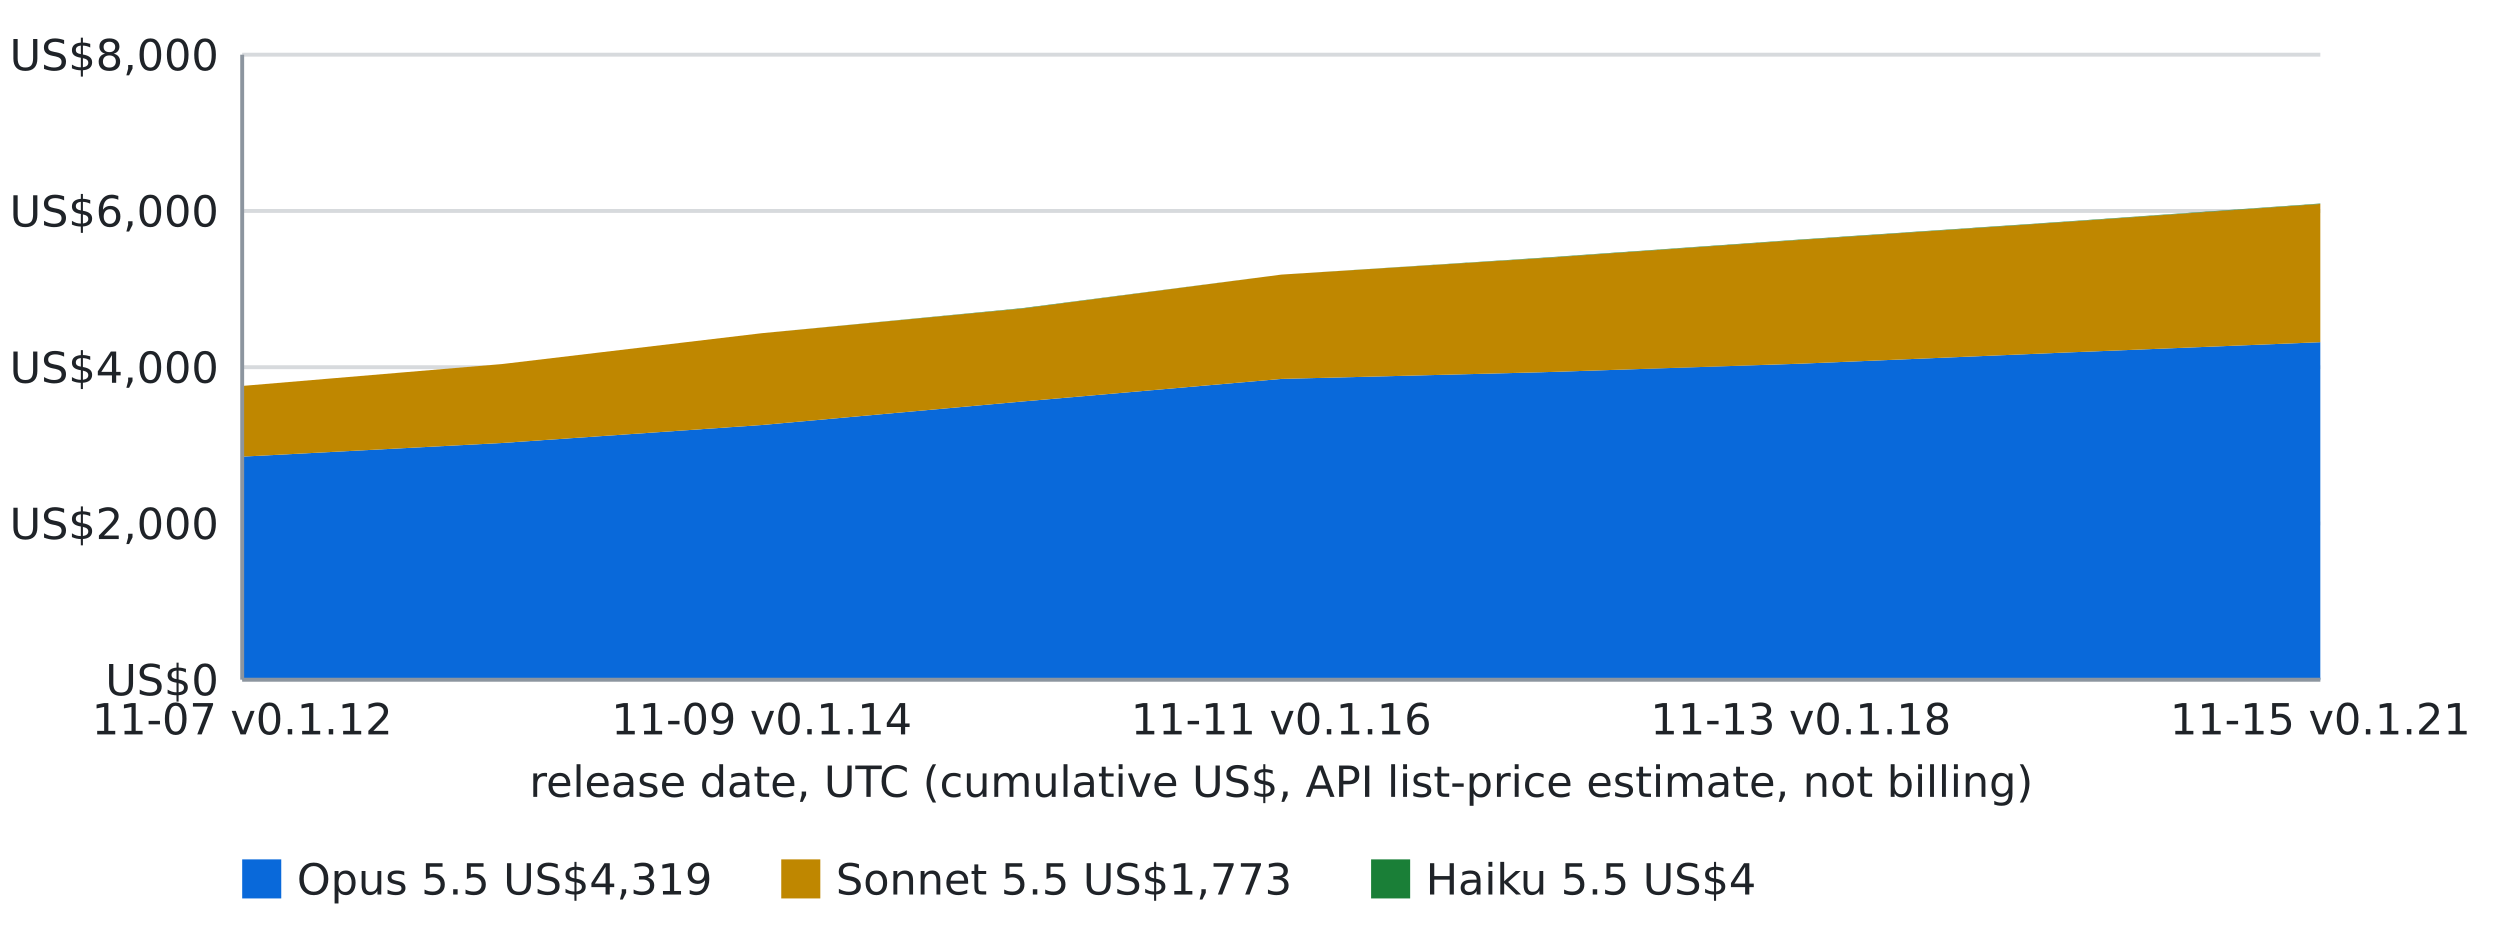
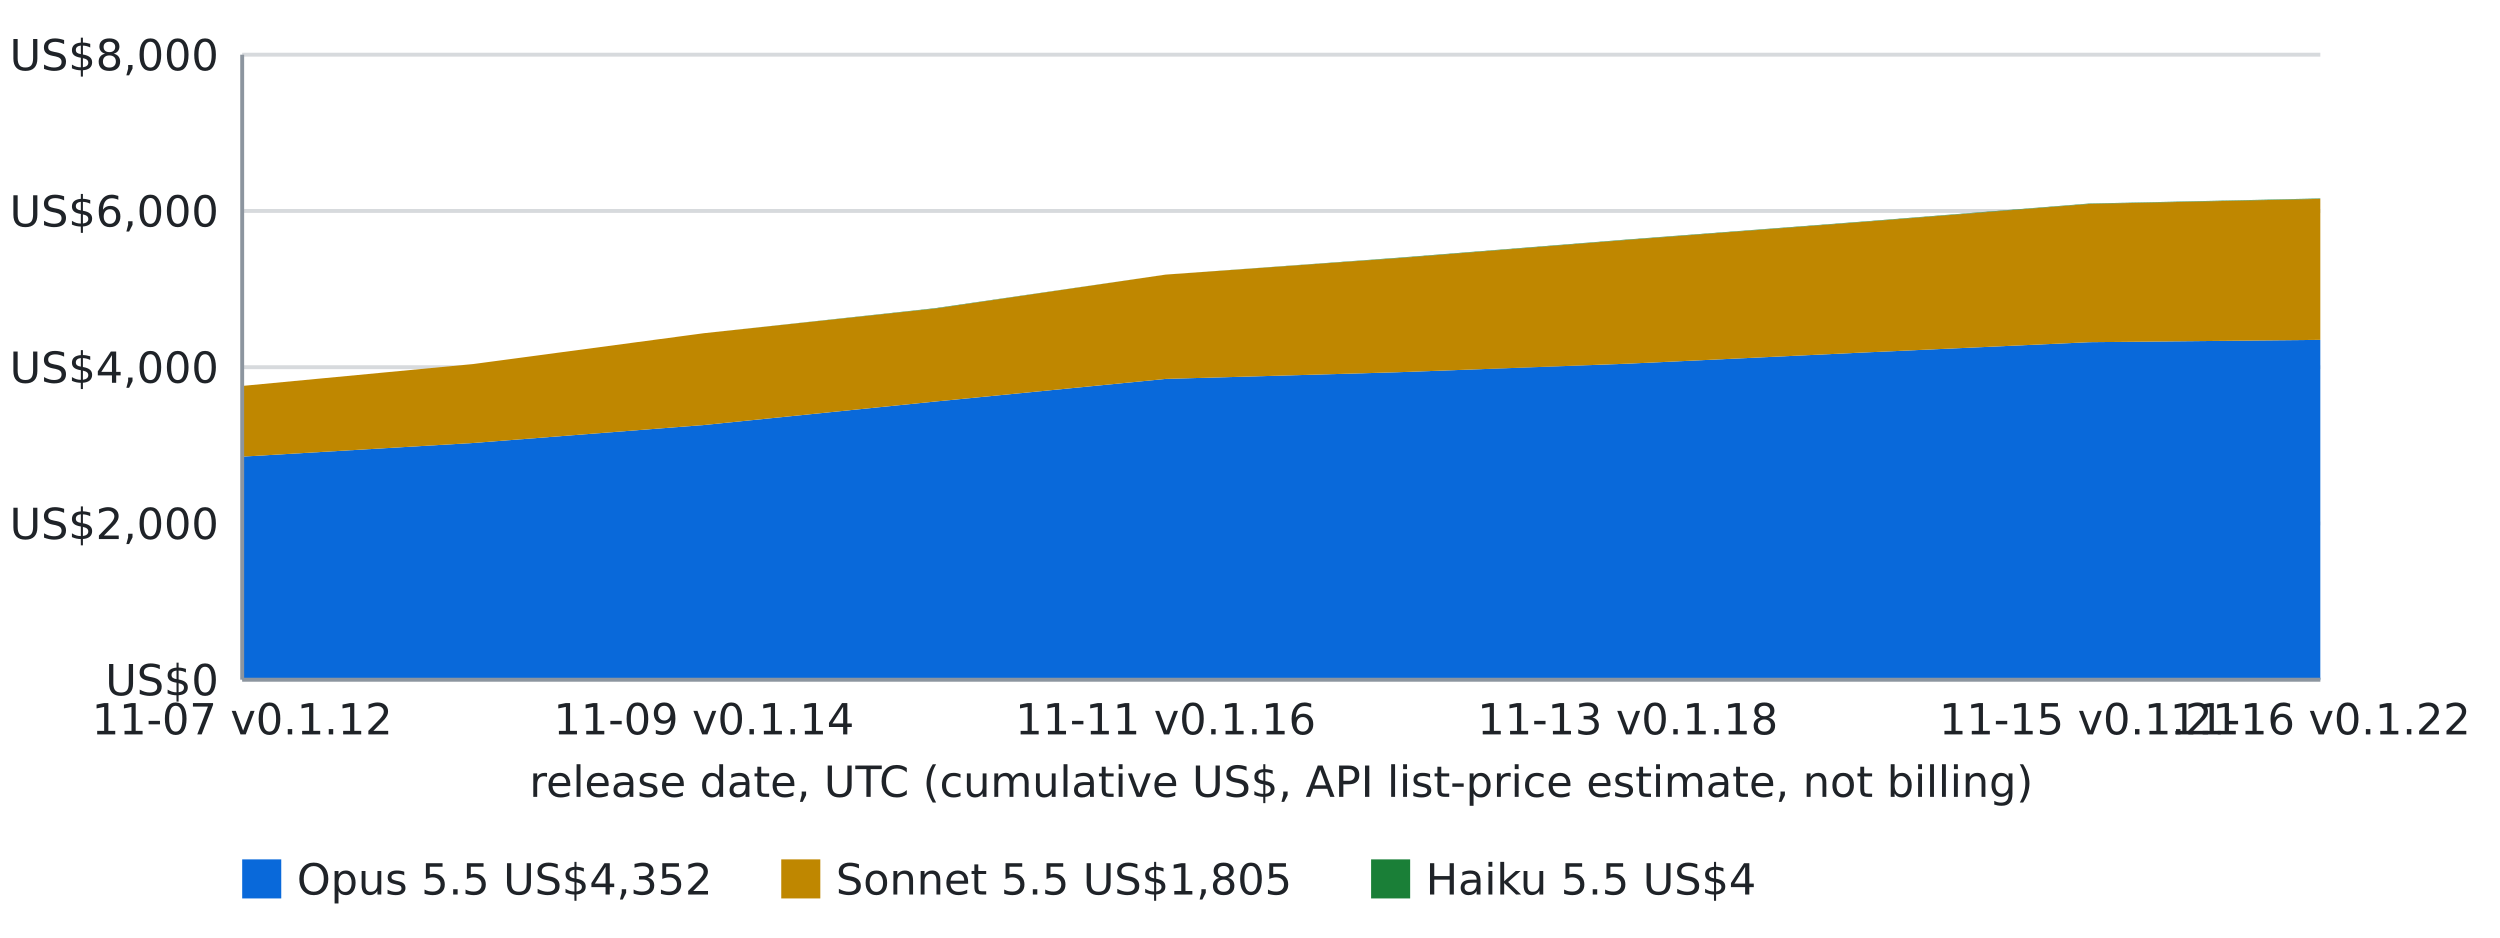
- <svg xmlns="http://www.w3.org/2000/svg" width="640" height="240" viewBox="0 0 640 240" role="img" aria-label="Cumulative build cost, API list-price estimate, not billing: 2026-11-07 v0.1.12 US$3,758; 2026-11-08 v0.1.13 US$4,042; 2026-11-09 v0.1.14 US$4,436; 2026-11-10 v0.1.15 US$4,753; 2026-11-11 v0.1.16 US$5,187; 2026-11-12 v0.1.17 US$5,398; 2026-11-13 v0.1.18 US$5,634; 2026-11-14 v0.1.19 US$5,858; 2026-11-15 v0.1.21 US$6,096">
+ <svg xmlns="http://www.w3.org/2000/svg" width="640" height="240" viewBox="0 0 640 240" role="img" aria-label="Cumulative build cost, API list-price estimate, not billing: 2026-11-07 v0.1.12 US$3,758; 2026-11-08 v0.1.13 US$4,042; 2026-11-09 v0.1.14 US$4,436; 2026-11-10 v0.1.15 US$4,753; 2026-11-11 v0.1.16 US$5,187; 2026-11-12 v0.1.17 US$5,398; 2026-11-13 v0.1.18 US$5,634; 2026-11-14 v0.1.19 US$5,858; 2026-11-15 v0.1.21 US$6,096; 2026-11-16 v0.1.22 US$6,161">
  <style>text{fill:#1f2328;font:11px Verdana,DejaVu Sans,sans-serif;font-variant-numeric:tabular-nums}.ax{stroke:#8c959f;stroke-width:1}.gr{stroke:#8c959f;stroke-opacity:.35;stroke-width:1}@media (prefers-color-scheme:dark){text{fill:#e6edf3}}.s0{fill:#0969da}.s1{fill:#bf8700}.s2{fill:#1a7f37}.s3{fill:#cf222e}.s4{fill:#8250df}.s5{fill:#6e7781}@media (prefers-color-scheme:dark){.s0{fill:#388bfd}.s1{fill:#d29922}.s2{fill:#3fb950}.s3{fill:#f85149}.s4{fill:#a371f7}.s5{fill:#8b949e}}</style>
  <line class="gr" x1="62" y1="174.0" x2="594" y2="174.0" />
  <text x="56" y="178.0" text-anchor="end">US$0</text>
  <line class="gr" x1="62" y1="134.0" x2="594" y2="134.0" />
  <text x="56" y="138.0" text-anchor="end">US$2,000</text>
  <line class="gr" x1="62" y1="94.0" x2="594" y2="94.0" />
  <text x="56" y="98.0" text-anchor="end">US$4,000</text>
  <line class="gr" x1="62" y1="54.0" x2="594" y2="54.0" />
  <text x="56" y="58.0" text-anchor="end">US$6,000</text>
  <line class="gr" x1="62" y1="14.0" x2="594" y2="14.0" />
  <text x="56" y="18.0" text-anchor="end">US$8,000</text>
-   <polygon points="62.0,116.9 128.5,113.4 195.0,108.8 261.5,102.8 328.0,97.0 394.5,95.3 461.0,93.1 527.5,90.3 594.0,87.6 594.0,174.0 527.5,174.0 461.0,174.0 394.5,174.0 328.0,174.0 261.5,174.0 195.0,174.0 128.5,174.0 62.0,174.0" class="s0" />
-   <polygon points="62.0,98.8 128.5,93.2 195.0,85.3 261.5,79.0 328.0,70.3 394.5,66.1 461.0,61.4 527.5,56.9 594.0,52.2 594.0,87.6 527.5,90.3 461.0,93.1 394.5,95.3 328.0,97.0 261.5,102.8 195.0,108.8 128.5,113.4 62.0,116.9" class="s1" />
-   <polygon points="62.0,98.8 128.5,93.2 195.0,85.3 261.5,78.9 328.0,70.3 394.5,66.0 461.0,61.3 527.5,56.8 594.0,52.1 594.0,52.2 527.5,56.9 461.0,61.4 394.5,66.1 328.0,70.3 261.5,79.0 195.0,85.3 128.5,93.2 62.0,98.8" class="s2" />
+   <polygon points="62.0,116.9 121.1,113.4 180.2,108.8 239.3,102.8 298.4,97.0 357.6,95.3 416.7,93.1 475.8,90.3 534.9,87.6 594.0,87.0 594.0,174.0 534.9,174.0 475.8,174.0 416.7,174.0 357.6,174.0 298.4,174.0 239.3,174.0 180.2,174.0 121.1,174.0 62.0,174.0" class="s0" />
+   <polygon points="62.0,98.8 121.1,93.2 180.2,85.3 239.3,79.0 298.4,70.3 357.6,66.1 416.7,61.4 475.8,56.9 534.9,52.2 594.0,50.9 594.0,87.0 534.9,87.6 475.8,90.3 416.7,93.1 357.6,95.3 298.4,97.0 239.3,102.8 180.2,108.8 121.1,113.4 62.0,116.9" class="s1" />
+   <polygon points="62.0,98.8 121.1,93.2 180.2,85.3 239.3,78.9 298.4,70.3 357.6,66.0 416.7,61.3 475.8,56.8 534.9,52.1 594.0,50.8 594.0,50.9 534.9,52.2 475.8,56.9 416.7,61.4 357.6,66.1 298.4,70.3 239.3,79.0 180.2,85.3 121.1,93.2 62.0,98.8" class="s2" />
  <line class="ax" x1="62" y1="14" x2="62" y2="174" />
  <line class="ax" x1="62" y1="174" x2="594" y2="174" />
  <text x="62.0" y="188" text-anchor="middle">11-07 v0.1.12</text>
-   <text x="195.0" y="188" text-anchor="middle">11-09 v0.1.14</text>
-   <text x="328.0" y="188" text-anchor="middle">11-11 v0.1.16</text>
-   <text x="461.0" y="188" text-anchor="middle">11-13 v0.1.18</text>
-   <text x="594.0" y="188" text-anchor="middle">11-15 v0.1.21</text>
+   <text x="180.2" y="188" text-anchor="middle">11-09 v0.1.14</text>
+   <text x="298.4" y="188" text-anchor="middle">11-11 v0.1.16</text>
+   <text x="416.7" y="188" text-anchor="middle">11-13 v0.1.18</text>
+   <text x="534.9" y="188" text-anchor="middle">11-15 v0.1.21</text>
+   <text x="594.0" y="188" text-anchor="middle">11-16 v0.1.22</text>
  <text x="328" y="204" text-anchor="middle">release date, UTC (cumulative US$, API list-price estimate, not billing)</text>
  <rect x="62" y="220" width="10" height="10" class="s0" />
-   <text x="76" y="229">Opus 5.5 US$4,319</text>
+   <text x="76" y="229">Opus 5.5 US$4,352</text>
  <rect x="200" y="220" width="10" height="10" class="s1" />
-   <text x="214" y="229">Sonnet 5.5 US$1,773</text>
+   <text x="214" y="229">Sonnet 5.5 US$1,805</text>
  <rect x="351" y="220" width="10" height="10" class="s2" />
  <text x="365" y="229">Haiku 5.5 US$4</text>
</svg>
